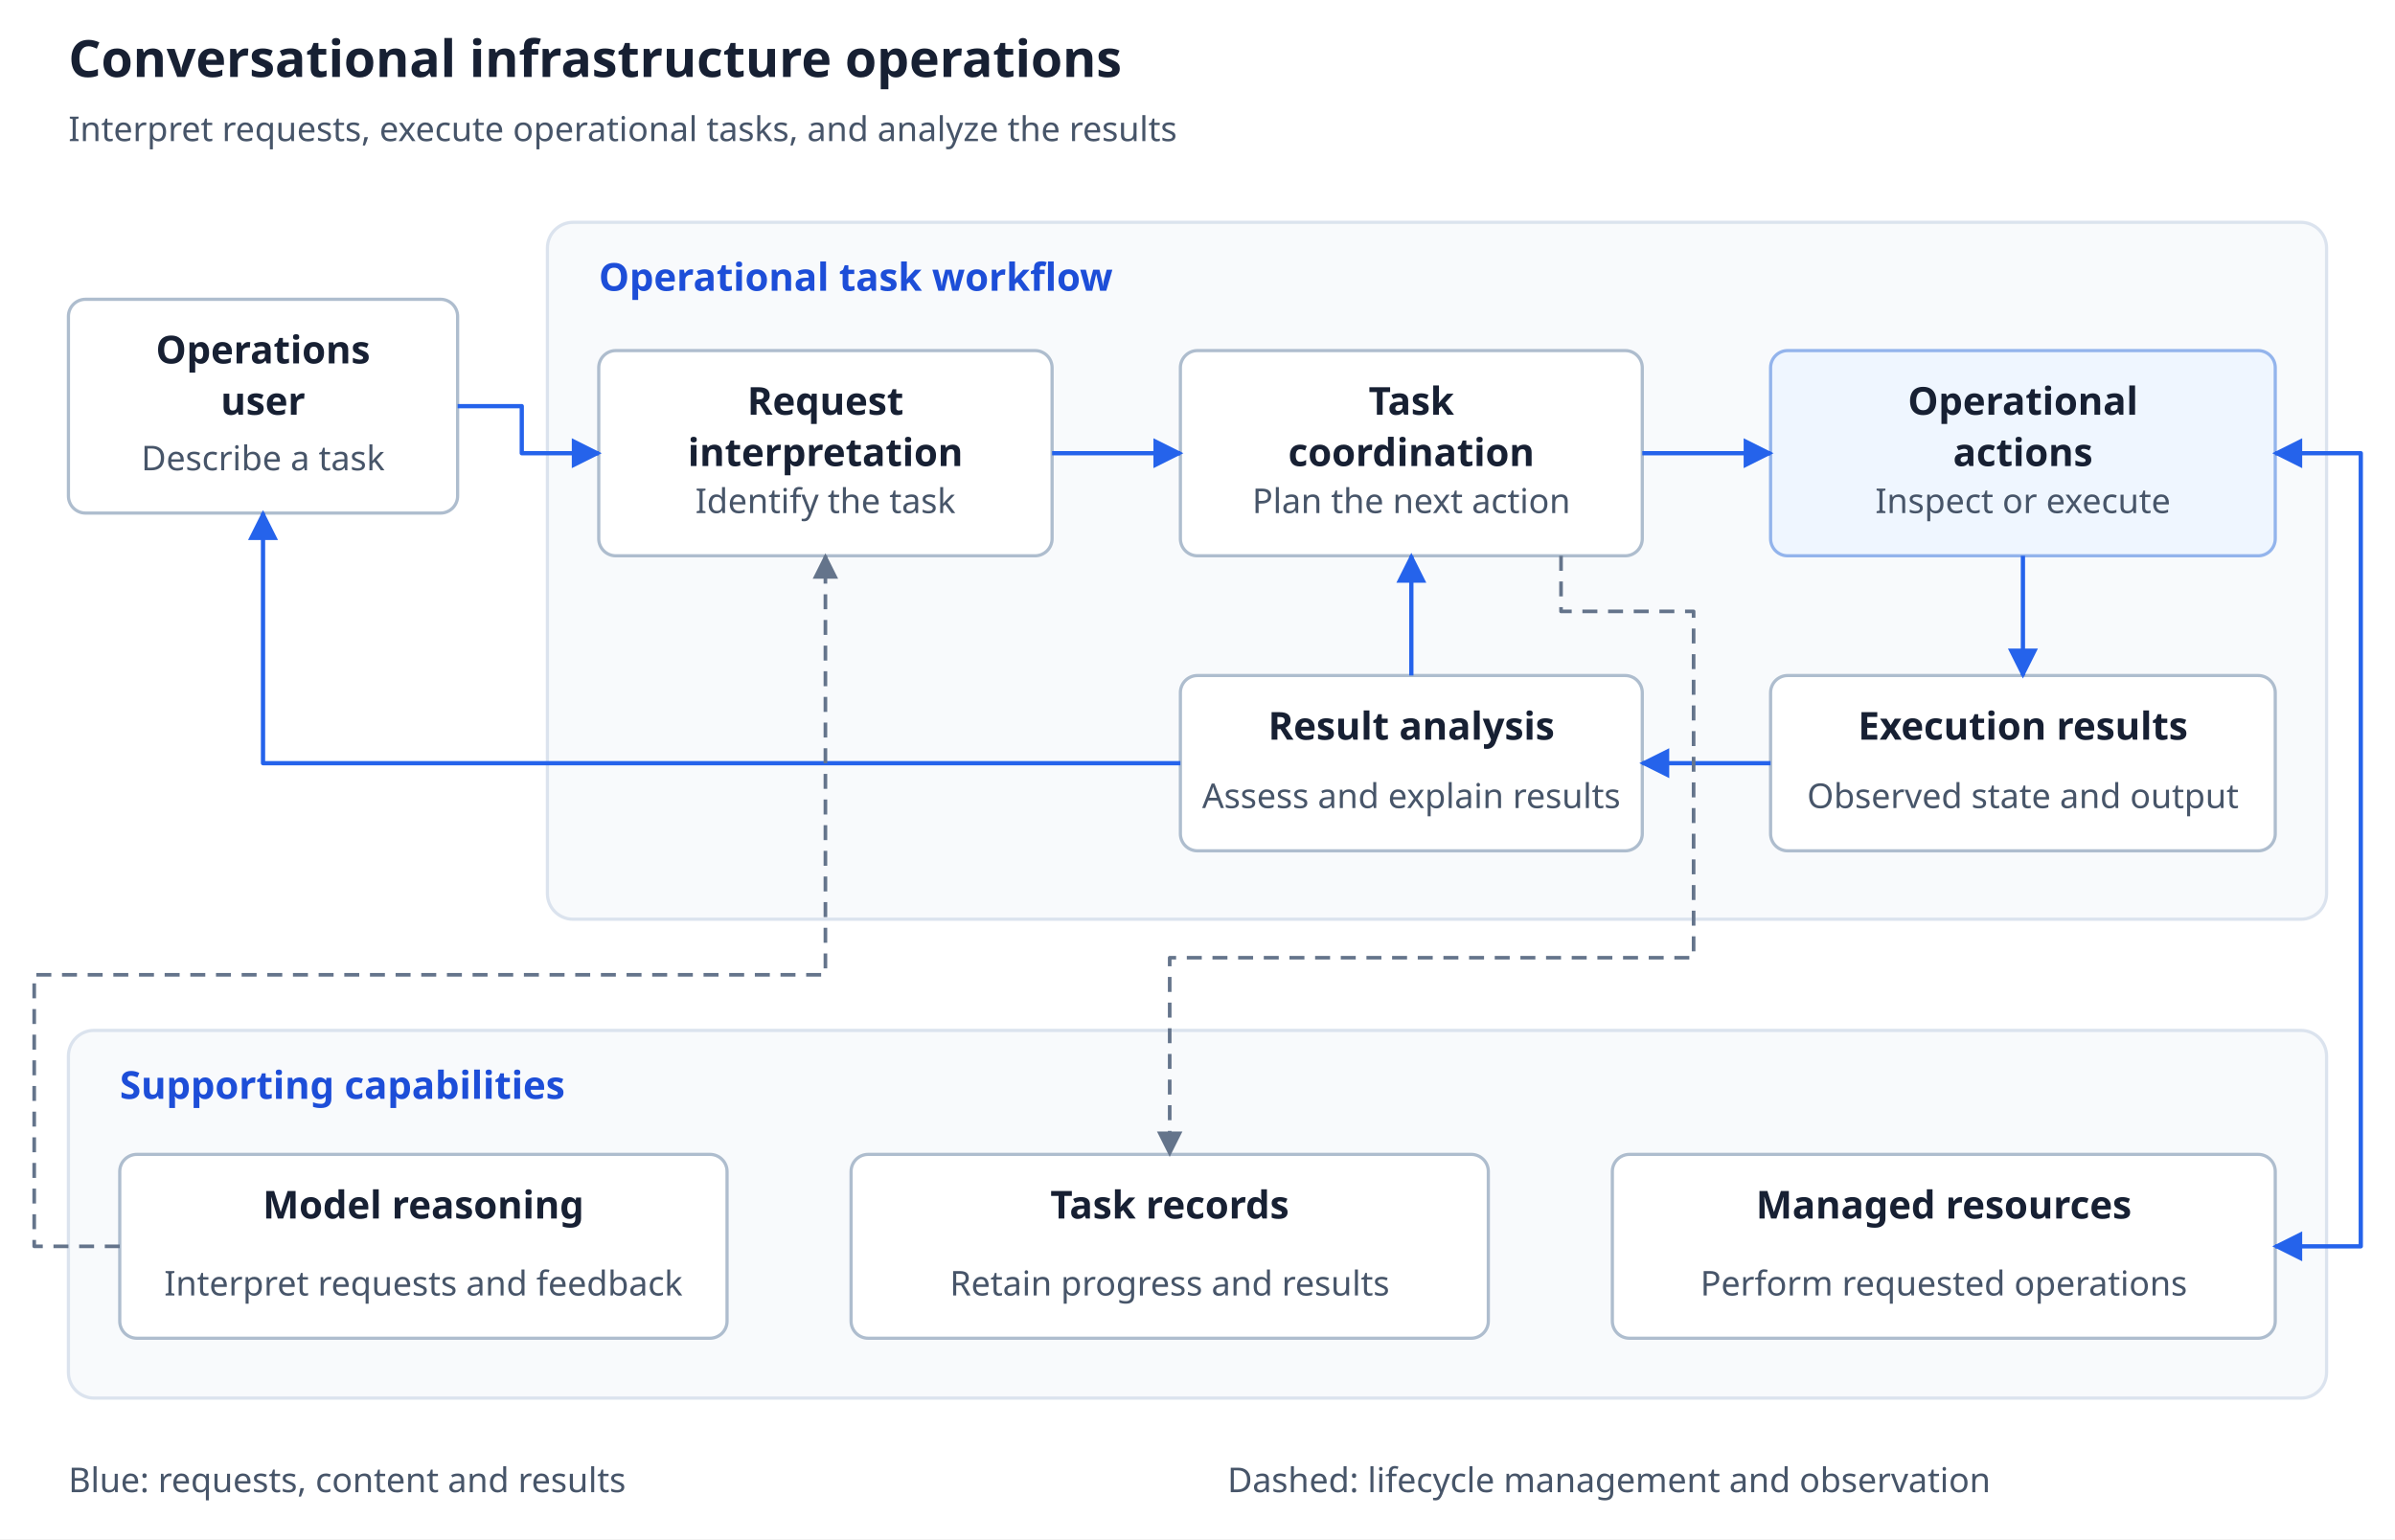
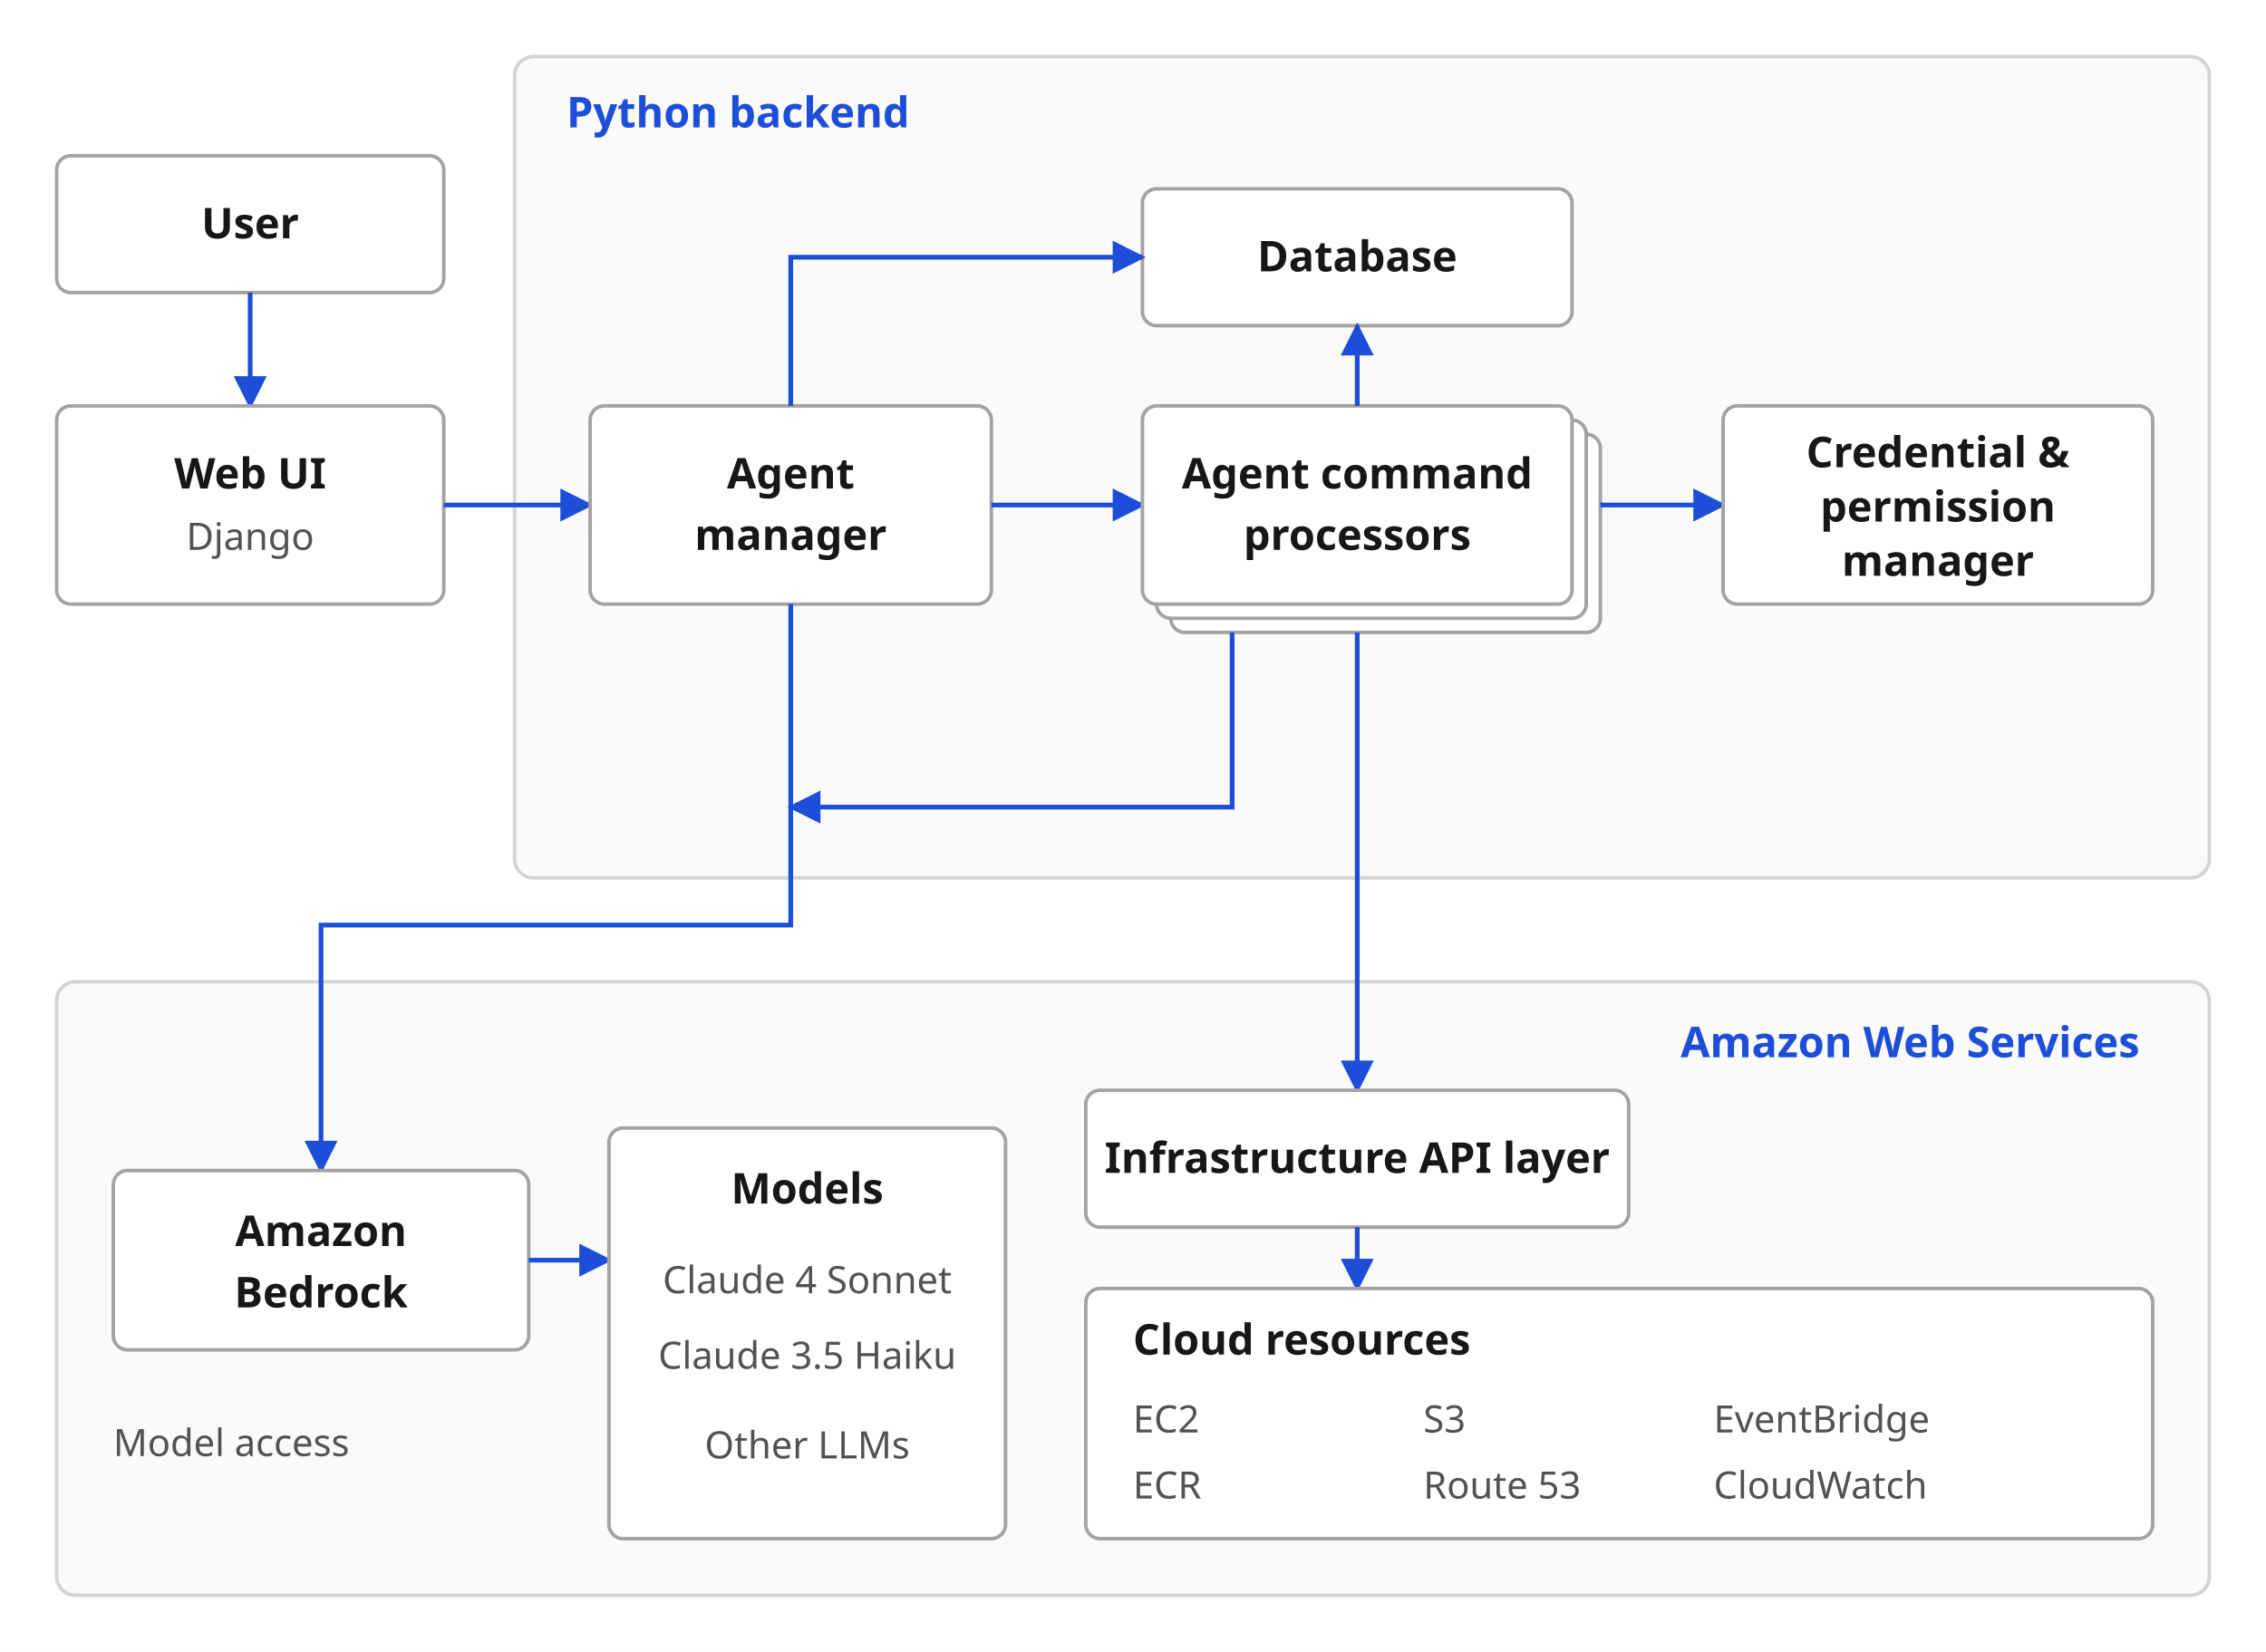
- <svg xmlns="http://www.w3.org/2000/svg" viewBox="0 0 1120 720" role="img" aria-labelledby="diagram-title diagram-description">
+ <svg xmlns="http://www.w3.org/2000/svg" viewBox="0 0 960 700" role="img" aria-labelledby="title desc">
  <defs>
    <marker id="arrow" viewBox="0 0 10 10" refX="9" refY="5" markerWidth="7" markerHeight="7" orient="auto-start-reverse">
-       <path d="M0 0 10 5 0 10Z" fill="#2563eb" />
-     </marker>
-     <marker id="control-arrow" viewBox="0 0 10 10" refX="9" refY="5" markerWidth="7" markerHeight="7" orient="auto">
-       <path d="M0 0 10 5 0 10Z" fill="#64748b" />
+       <path d="M0 0 10 5 0 10Z" fill="#1d4ed8" />
    </marker>
  </defs>
-   <style>text{font-family:Geist,'Segoe UI',system-ui,sans-serif;fill:#172033}.title{font-size:24px;font-weight:600}.group-label{font-size:18px;font-weight:600;fill:#1d4ed8}.label{font-size:18px;font-weight:600}.body{font-size:18px}.small{font-size:16px;fill:#475569}.group{fill:#f8fafc;stroke:#dbe3ee;stroke-width:1.5}.node{fill:white;stroke:#aebdce;stroke-width:1.5}.accent-node{fill:#eff6ff;stroke:#93b4ec;stroke-width:1.5}.flow{fill:none;stroke:#2563eb;stroke-width:2;stroke-linejoin:round}.control{fill:none;stroke:#64748b;stroke-width:1.7;stroke-dasharray:7 5;stroke-linejoin:round}</style>
-   <rect width="1120" height="720" fill="white" />
-   <text x="32" y="36" class="title" text-anchor="start">Conversational infrastructure operations</text>
-   <text x="32" y="66" class="small" text-anchor="start">Interpret requests, execute operational tasks, and analyze the results</text>
-   <rect x="32" y="140" width="182" height="100" rx="8" class="node" />
-   <text x="123" y="170" class="label" text-anchor="middle">Operations</text>
-   <text x="123" y="194" class="label" text-anchor="middle">user</text>
-   <text x="123" y="220" class="small" text-anchor="middle">Describe a task</text>
-   <rect x="256" y="104" width="832" height="326" rx="12" class="group" />
-   <text x="280" y="136" class="group-label" text-anchor="start">Operational task workflow</text>
-   <rect x="280" y="164" width="212" height="96" rx="8" class="node" />
-   <text x="386" y="194" class="label" text-anchor="middle">Request</text>
-   <text x="386" y="218" class="label" text-anchor="middle">interpretation</text>
-   <text x="386" y="240" class="small" text-anchor="middle">Identify the task</text>
-   <rect x="552" y="164" width="216" height="96" rx="8" class="node" />
-   <text x="660" y="194" class="label" text-anchor="middle">Task</text>
-   <text x="660" y="218" class="label" text-anchor="middle">coordination</text>
-   <text x="660" y="240" class="small" text-anchor="middle">Plan the next action</text>
-   <rect x="828" y="164" width="236" height="96" rx="8" class="accent-node" />
-   <text x="946" y="194" class="label" text-anchor="middle">Operational</text>
-   <text x="946" y="218" class="label" text-anchor="middle">actions</text>
-   <text x="946" y="240" class="small" text-anchor="middle">Inspect or execute</text>
-   <path d="M214 190H244V212H280" class="flow" marker-end="url(#arrow)" />
-   <path d="M492 212H552" class="flow" marker-end="url(#arrow)" />
-   <path d="M768 212H828" class="flow" marker-end="url(#arrow)" />
-   <rect x="828" y="316" width="236" height="82" rx="8" class="node" />
-   <text x="946" y="346" class="label" text-anchor="middle">Execution results</text>
-   <text x="946" y="378" class="small" text-anchor="middle">Observed state and output</text>
-   <rect x="552" y="316" width="216" height="82" rx="8" class="node" />
-   <text x="660" y="346" class="label" text-anchor="middle">Result analysis</text>
-   <text x="660" y="378" class="small" text-anchor="middle">Assess and explain results</text>
-   <path d="M946 260V316" class="flow" marker-end="url(#arrow)" />
-   <path d="M828 357H768" class="flow" marker-end="url(#arrow)" />
-   <path d="M552 357H123V240" class="flow" marker-end="url(#arrow)" />
-   <path d="M660 316V260" class="flow" marker-end="url(#arrow)" />
-   <rect x="32" y="482" width="1056" height="172" rx="12" class="group" />
-   <text x="56" y="514" class="group-label" text-anchor="start">Supporting capabilities</text>
-   <rect x="56" y="540" width="284" height="86" rx="8" class="node" />
-   <text x="198" y="570" class="label" text-anchor="middle">Model reasoning</text>
-   <text x="198" y="606" class="small" text-anchor="middle">Interpret requests and feedback</text>
-   <rect x="398" y="540" width="298" height="86" rx="8" class="node" />
-   <text x="547" y="570" class="label" text-anchor="middle">Task records</text>
-   <text x="547" y="606" class="small" text-anchor="middle">Retain progress and results</text>
-   <rect x="754" y="540" width="310" height="86" rx="8" class="node" />
-   <text x="909" y="570" class="label" text-anchor="middle">Managed resources</text>
-   <text x="909" y="606" class="small" text-anchor="middle">Perform requested operations</text>
-   <path d="M56 583H16V456H386V260" class="control" marker-end="url(#control-arrow)" />
-   <path d="M730 260V286H792V448H547V540" class="control" marker-end="url(#control-arrow)" />
-   <path d="M1064 212H1104V583H1064" class="flow" marker-end="url(#arrow)" marker-start="url(#arrow)" />
-   <text x="32" y="698" class="small" text-anchor="start">Blue: requests, content and results</text>
-   <text x="574" y="698" class="small" text-anchor="start">Dashed: lifecycle management and observation</text>
+   <style>text{font-family:Geist,"Segoe UI",system-ui,sans-serif;fill:#171717;font-size:18px} .group{fill:#fafafa;stroke:#d4d4d4;stroke-width:1.5} .node{fill:white;stroke:#a3a3a3;stroke-width:1.5} .label{font-weight:600} .small{font-size:16px;fill:#525252} .flow{fill:none;stroke:#1d4ed8;stroke-width:2;marker-end:url(#arrow)} .heading{font-size:18px;font-weight:600;fill:#1d4ed8}</style>
+   <rect width="960" height="700" fill="white" />
+   <rect class="group" x="218" y="24" width="718" height="348" rx="8" />
+   <text class="heading" x="240" y="54">Python backend</text>
+   <rect class="node" x="24" y="66" width="164" height="58" rx="6" />
+   <text class="label" x="106" y="101" text-anchor="middle">User</text>
+   <path class="flow" d="M106 124V172" />
+   <rect class="node" x="24" y="172" width="164" height="84" rx="6" />
+   <text class="label" x="106" y="207" text-anchor="middle">Web UI</text>
+   <text class="small" x="106" y="233" text-anchor="middle">Django</text>
+   <path class="flow" d="M188 214H250" />
+   <rect class="node" x="250" y="172" width="170" height="84" rx="6" />
+   <text class="label" x="335" y="207" text-anchor="middle">Agent</text>
+   <text class="label" x="335" y="233" text-anchor="middle">manager</text>
+   <path class="flow" d="M420 214H484" />
+   <rect class="node" x="496" y="184" width="182" height="84" rx="6" />
+   <rect class="node" x="490" y="178" width="182" height="84" rx="6" />
+   <rect class="node" x="484" y="172" width="182" height="84" rx="6" />
+   <text class="label" x="575" y="207" text-anchor="middle">Agent command</text>
+   <text class="label" x="575" y="233" text-anchor="middle">processors</text>
+   <path class="flow" d="M678 214H730" />
+   <rect class="node" x="730" y="172" width="182" height="84" rx="6" />
+   <text class="label" x="821" y="198" text-anchor="middle">Credential &amp;</text>
+   <text class="label" x="821" y="221" text-anchor="middle">permission</text>
+   <text class="label" x="821" y="244" text-anchor="middle">manager</text>
+   <rect class="node" x="484" y="80" width="182" height="58" rx="6" />
+   <text class="label" x="575" y="115" text-anchor="middle">Database</text>
+   <path class="flow" d="M335 172V109H484" />
+   <path class="flow" d="M575 172V138" />
+   <rect class="group" x="24" y="416" width="912" height="260" rx="8" />
+   <text class="heading" x="712" y="448">Amazon Web Services</text>
+   <path class="flow" d="M335 256V392H136V496" />
+   <path class="flow" d="M522 268V342H335" />
+   <path class="flow" d="M575 268V462" />
+   <rect class="node" x="460" y="462" width="230" height="58" rx="6" />
+   <text class="label" x="575" y="497" text-anchor="middle">Infrastructure API layer</text>
+   <rect class="node" x="48" y="496" width="176" height="76" rx="6" />
+   <text class="label" x="136" y="528" text-anchor="middle">Amazon</text>
+   <text class="label" x="136" y="554" text-anchor="middle">Bedrock</text>
+   <path class="flow" d="M224 534H258" />
+   <rect class="node" x="258" y="478" width="168" height="174" rx="6" />
+   <text class="label" x="342" y="510" text-anchor="middle">Models</text>
+   <text class="small" x="342" y="548" text-anchor="middle">Claude 4 Sonnet</text>
+   <text class="small" x="342" y="580" text-anchor="middle">Claude 3.5 Haiku</text>
+   <text class="small" x="342" y="618" text-anchor="middle">Other LLMs</text>
+   <text class="small" x="48" y="617">Model access</text>
+   <path class="flow" d="M575 520V546" />
+   <rect class="node" x="460" y="546" width="452" height="106" rx="6" />
+   <text class="label" x="480" y="574">Cloud resources</text>
+   <text class="small" x="480" y="607">EC2</text>
+   <text class="small" x="603" y="607">S3</text>
+   <text class="small" x="726" y="607">EventBridge</text>
+   <text class="small" x="480" y="635">ECR</text>
+   <text class="small" x="603" y="635">Route 53</text>
+   <text class="small" x="726" y="635">CloudWatch</text>
</svg>
